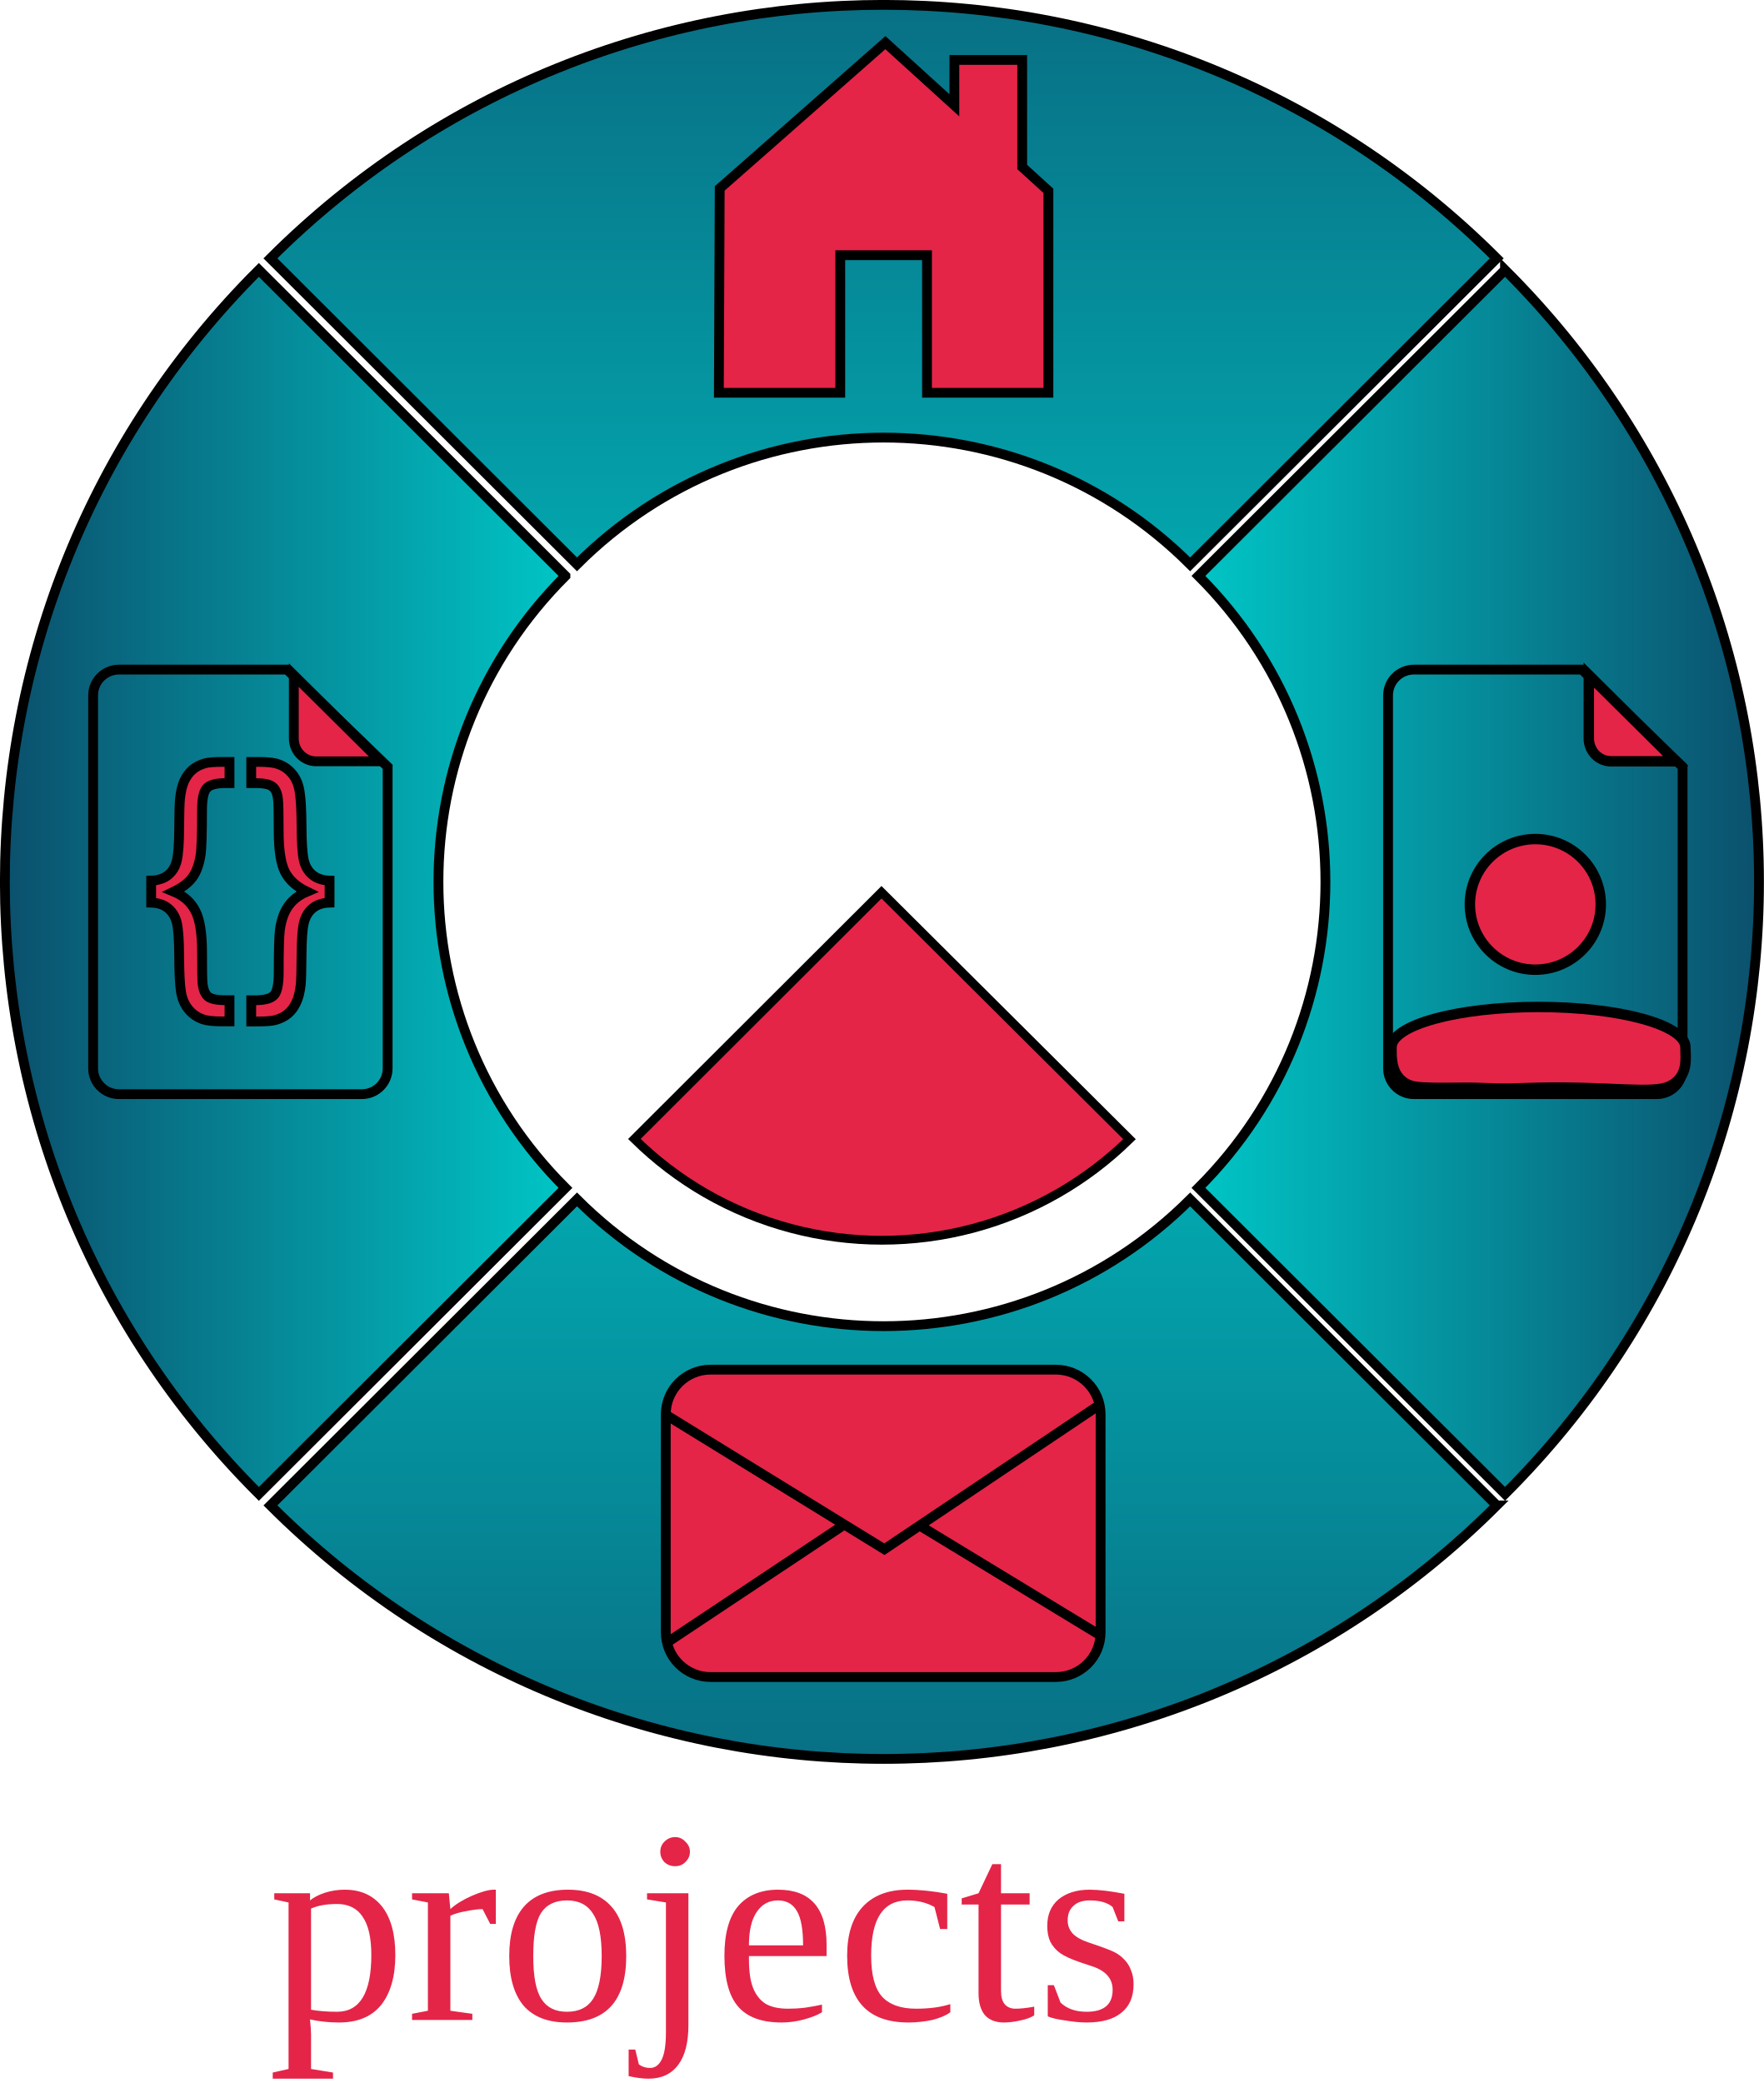
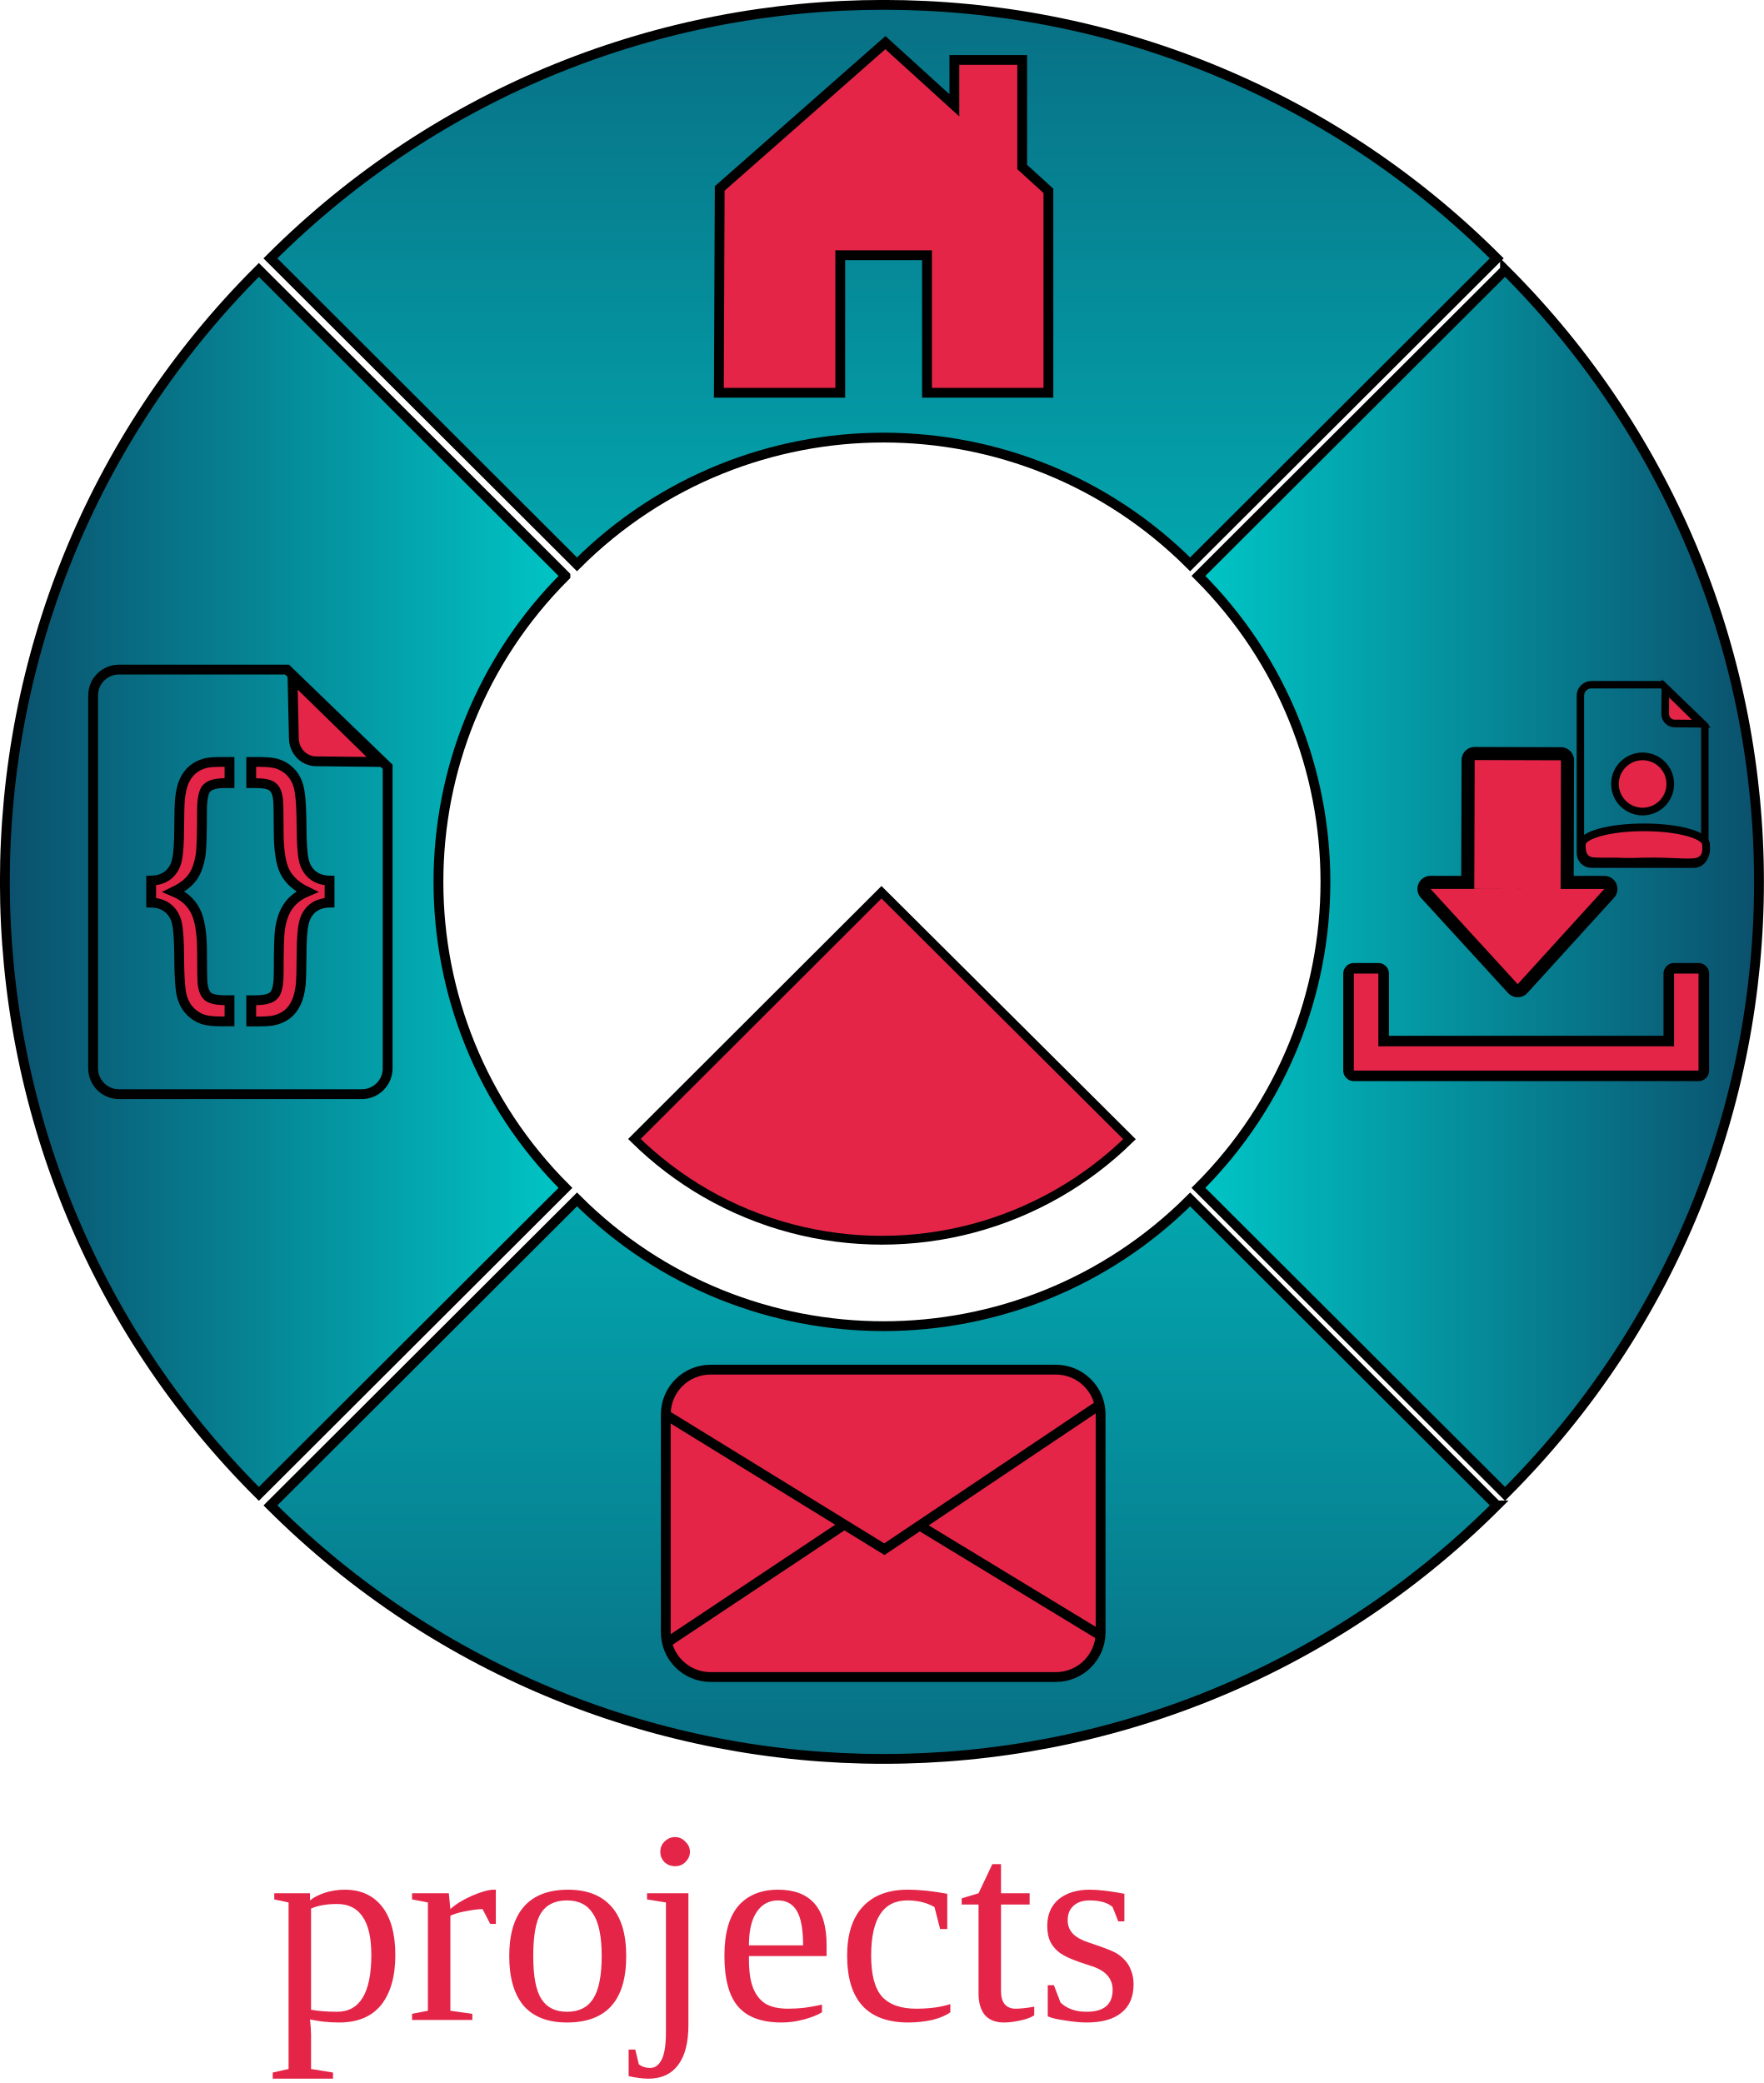
<svg xmlns="http://www.w3.org/2000/svg" xmlns:xlink="http://www.w3.org/1999/xlink" width="54mm" height="63.774mm" viewBox="0 0 54 63.774" version="1.1" id="svg1" xml:space="preserve">
  <defs id="defs1">
    <linearGradient id="linearGradient85">
      <stop style="stop-color:#00c7c7;stop-opacity:1;" offset="0" id="stop85" />
      <stop style="stop-color:#0b4f6c;stop-opacity:1;" offset="1" id="stop84" />
    </linearGradient>
    <linearGradient id="linearGradient82">
      <stop style="stop-color:#00c7c7;stop-opacity:1;" offset="0" id="stop82" />
      <stop style="stop-color:#0b4f6c;stop-opacity:1;" offset="1" id="stop81" />
    </linearGradient>
    <linearGradient id="linearGradient79">
      <stop style="stop-color:#0b4f6c;stop-opacity:1;" offset="0" id="stop78" />
      <stop style="stop-color:#00c7c7;stop-opacity:1;" offset="1" id="stop79" />
    </linearGradient>
    <linearGradient id="linearGradient3">
      <stop style="stop-color:#0b4f6c;stop-opacity:1;" offset="0" id="stop75" />
      <stop style="stop-color:#00c7c7;stop-opacity:1;" offset="1" id="stop76" />
    </linearGradient>
    <linearGradient xlink:href="#linearGradient3" id="linearGradient76" x1="-0.253" y1="26.75" x2="17.239" y2="26.75" gradientUnits="userSpaceOnUse" />
    <linearGradient xlink:href="#linearGradient79" id="linearGradient78" x1="26.75" y1="-10.457" x2="26.75" y2="27.444" gradientUnits="userSpaceOnUse" />
    <linearGradient xlink:href="#linearGradient82" id="linearGradient81" x1="36.16" y1="26.75" x2="53.652" y2="26.75" gradientUnits="userSpaceOnUse" />
    <linearGradient xlink:href="#linearGradient85" id="linearGradient84" x1="26.75" y1="26.056" x2="26.75" y2="63.957" gradientUnits="userSpaceOnUse" />
  </defs>
  <g id="layer2" transform="matrix(1.001776,0,0,0.9999071,0.2529992,0.2525268)">
    <g id="projects">
      <path id="projects-bg" style="fill:url(#linearGradient76);fill-rule:evenodd;stroke:#000000;stroke-width:0.3;stroke-linecap:square;stroke-miterlimit:4.7;stroke-dasharray:none;stroke-opacity:1" d="M 17.027,17.381 7.658,8.012 a 26.5,26.5 45 0 0 0,37.477 l 9.369,-9.369 a 13.25,13.25 45 0 1 0,-18.738 z" />
      <path id="projects-outline" style="fill:#086a81;fill-opacity:0;fill-rule:evenodd;stroke:#000000;stroke-width:0.3;stroke-linecap:square;stroke-miterlimit:4.7;stroke-opacity:1" d="M 8.519,20.25 H 3.384 c -0.438,0 -0.791,0.353 -0.791,0.791 v 11.418 c 0,0.438 0.353,0.791 0.791,0.791 h 7.419 c 0.438,0 0.791,-0.353 0.791,-0.791 v -9.233 z" />
-       <path id="projects-icon" style="font-size:8.467px;line-height:0.6;-inkscape-font-specification:Arial;text-align:end;text-anchor:end;fill:#e42548;fill-rule:evenodd;stroke:#000000;stroke-width:0.3;stroke-linecap:square;stroke-miterlimit:4.7" d="m 9.819,26.711 v 0.674 q -0.318,0.008 -0.521,0.174 -0.198,0.165 -0.265,0.451 -0.066,0.281 -0.07,0.972 -0.004,0.69 -0.025,0.91 -0.037,0.351 -0.141,0.558 -0.099,0.211 -0.248,0.335 -0.149,0.128 -0.38,0.194 -0.157,0.045 -0.513,0.045 H 7.425 V 30.374 h 0.128 q 0.43,0 0.571,-0.157 0.141,-0.153 0.141,-0.695 0,-1.034 0.037,-1.311 Q 8.368,27.753 8.566,27.48 8.765,27.203 9.128,27.05 8.653,26.823 8.459,26.45 8.264,26.074 8.264,25.185 q 0,-0.806 -0.021,-0.963 Q 8.215,23.945 8.078,23.838 7.946,23.726 7.553,23.726 H 7.425 v -0.649 h 0.232 q 0.405,0 0.587,0.066 0.265,0.091 0.438,0.306 0.174,0.215 0.223,0.542 0.054,0.327 0.058,1.071 0.004,0.744 0.07,1.029 0.066,0.281 0.265,0.446 0.203,0.165 0.521,0.174 z m -5.452,0 q 0.318,-0.008 0.517,-0.169 0.203,-0.165 0.269,-0.451 0.066,-0.285 0.07,-0.976 0.004,-0.69 0.025,-0.91 0.037,-0.347 0.136,-0.558 0.103,-0.211 0.252,-0.335 0.149,-0.128 0.38,-0.194 0.157,-0.041 0.513,-0.041 h 0.232 v 0.649 H 6.633 q -0.43,0 -0.571,0.157 -0.141,0.153 -0.141,0.69 0,1.083 -0.045,1.368 -0.074,0.442 -0.256,0.682 -0.178,0.24 -0.562,0.426 0.455,0.19 0.657,0.583 0.207,0.389 0.207,1.277 0,0.806 0.017,0.959 0.033,0.281 0.165,0.393 0.136,0.112 0.529,0.112 h 0.128 v 0.649 H 6.529 q -0.405,0 -0.587,-0.066 Q 5.678,30.862 5.504,30.647 5.33,30.436 5.277,30.109 5.227,29.783 5.223,29.038 5.219,28.294 5.153,28.009 5.086,27.724 4.884,27.558 4.685,27.393 4.367,27.385 Z m 7.017,-3.652 -2.657,-2.64 v 1.939 c 0,0.389 0.305,0.701 0.683,0.701 z" />
+       <path id="projects-icon" style="font-size:8.467px;line-height:0.6;-inkscape-font-specification:Arial;text-align:end;text-anchor:end;fill:#e42548;fill-rule:evenodd;stroke:#000000;stroke-width:0.3;stroke-linecap:square;stroke-miterlimit:4.7" d="m 9.819,26.711 v 0.674 c -0.212,0.005 -0.386,0.063 -0.521,0.174 -0.132,0.11 -0.22,0.26 -0.265,0.451 -0.044,0.187 -0.068,0.511 -0.07,0.972 -0.003,0.46 -0.011,0.763 -0.025,0.91 -0.025,0.234 -0.072,0.42 -0.141,0.558 -0.066,0.141 -0.149,0.252 -0.248,0.335 -0.099,0.085 -0.226,0.15 -0.38,0.194 -0.105,0.03 -0.276,0.045 -0.513,0.045 H 7.425 V 30.374 h 0.128 c 0.287,0 0.477,-0.052 0.571,-0.157 0.094,-0.102 0.141,-0.333 0.141,-0.695 0,-0.689 0.012,-1.126 0.037,-1.311 C 8.346,27.906 8.434,27.662 8.566,27.48 8.698,27.295 8.886,27.152 9.128,27.05 8.811,26.898 8.588,26.698 8.459,26.45 8.329,26.2 8.264,25.778 8.264,25.185 c 0,-0.537 -0.007,-0.859 -0.021,-0.963 C 8.224,24.037 8.169,23.909 8.078,23.838 7.99,23.763 7.815,23.726 7.553,23.726 H 7.425 v -0.649 h 0.232 c 0.27,0 0.466,0.022 0.587,0.066 0.176,0.061 0.322,0.163 0.438,0.306 0.116,0.143 0.19,0.324 0.223,0.542 0.036,0.218 0.055,0.575 0.058,1.071 0.003,0.496 0.026,0.839 0.07,1.029 0.044,0.187 0.132,0.336 0.265,0.446 0.135,0.11 0.309,0.168 0.521,0.174 z m -5.452,0 c 0.212,-0.005 0.384,-0.062 0.517,-0.169 0.135,-0.11 0.225,-0.26 0.269,-0.451 0.044,-0.19 0.068,-0.515 0.07,-0.976 0.003,-0.46 0.011,-0.763 0.025,-0.91 0.025,-0.232 0.07,-0.418 0.136,-0.558 0.069,-0.141 0.153,-0.252 0.252,-0.335 0.099,-0.085 0.226,-0.15 0.38,-0.194 0.105,-0.028 0.276,-0.041 0.513,-0.041 h 0.232 v 0.649 H 6.633 c -0.287,0 -0.477,0.052 -0.571,0.157 -0.094,0.102 -0.141,0.332 -0.141,0.69 0,0.722 -0.015,1.178 -0.045,1.368 -0.05,0.295 -0.135,0.522 -0.256,0.682 -0.119,0.16 -0.306,0.302 -0.562,0.426 0.303,0.127 0.522,0.321 0.657,0.583 0.138,0.259 0.207,0.685 0.207,1.277 0,0.537 0.006,0.857 0.017,0.959 0.022,0.187 0.077,0.318 0.165,0.393 0.091,0.074 0.267,0.112 0.529,0.112 h 0.128 v 0.649 H 6.529 c -0.27,0 -0.466,-0.022 -0.587,-0.066 C 5.766,30.893 5.62,30.79 5.504,30.647 5.388,30.506 5.312,30.327 5.277,30.109 5.244,29.891 5.226,29.534 5.223,29.038 5.22,28.542 5.197,28.199 5.153,28.009 5.109,27.819 5.019,27.669 4.884,27.558 4.752,27.448 4.579,27.39 4.367,27.385 Z m 6.957,-3.632 -2.637,-2.58 0.041,1.858 c 0.008,0.389 0.305,0.701 0.683,0.701 z" />
    </g>
    <g id="home">
      <path id="home-bg" style="fill:url(#linearGradient78);fill-rule:evenodd;stroke:#000000;stroke-width:0.3;stroke-linecap:square;stroke-miterlimit:4.7;stroke-dasharray:none;stroke-opacity:1" d="m 45.488,7.658 a 26.5,26.5 0 0 0 -37.477,0 l 9.369,9.369 a 13.25,13.25 0 0 1 18.738,0 z" />
      <path id="home-icon" style="fill:#e42548;fill-opacity:1;fill-rule:evenodd;stroke:#000000;stroke-width:0.3;stroke-linecap:square;stroke-miterlimit:4.7;stroke-dasharray:none;stroke-opacity:1" d="m 26.805,1.053 -5.063,4.464 -0.026,6.257 h 3.71 V 7.562 h 2.651 v 4.212 h 3.71 V 5.591 l -0.801,-0.73 v -3.278 h -2.073 v 1.389 z" />
    </g>
    <g id="cv">
      <path id="cv-bg" style="fill:url(#linearGradient81);fill-rule:evenodd;stroke:#000000;stroke-width:0.3;stroke-linecap:square;stroke-miterlimit:4.7;stroke-dasharray:none;stroke-opacity:1" d="m 45.741,8.012 -9.369,9.369 a 13.25,13.25 45 0 1 0,18.738 l 9.369,9.369 a 26.5,26.5 45 0 0 0,-37.477 z" />
-       <path id="cv-outline" style="fill:#086a81;fill-opacity:0;fill-rule:evenodd;stroke:#000000;stroke-width:0.3;stroke-linecap:square;stroke-miterlimit:4.7;stroke-opacity:1" d="M 48.093,20.25 H 42.958 c -0.438,0 -0.791,0.353 -0.791,0.791 v 11.418 c 0,0.438 0.353,0.791 0.791,0.791 h 7.419 c 0.438,0 0.791,-0.353 0.791,-0.791 v -9.233 z" />
-       <path id="cv-icon" style="fill:#e42548;fill-rule:evenodd;stroke:#000000;stroke-width:0.319;stroke-linecap:square;stroke-miterlimit:4.7" d="m 51.253,31.818 c 10e-7,0.295 0.117,0.89 -0.473,1.185 -0.512,0.256 -1.792,0.005 -4.017,0.051 -0.815,0.017 -0.855,0.048 -1.897,0.003 -0.427,-0.018 -1.68,0.042 -1.994,-0.063 -0.64,-0.214 -0.599,-0.878 -0.599,-1.177 1e-6,-0.683 2.011,-1.237 4.491,-1.237 2.48,0 4.491,0.554 4.491,1.237 z m -2.586,-4.379 a 2,2 0 0 1 -2,2 2,2 0 0 1 -2,-2 2,2 0 0 1 2,-2 2,2 0 0 1 2,2 z m 2.292,-4.381 -2.657,-2.64 v 1.939 c 0,0.389 0.305,0.701 0.683,0.701 z" />
+       <path id="path1" style="fill:#e42548;fill-rule:evenodd;stroke:#000000;stroke-width:0.801;stroke-linejoin:round;stroke-miterlimit:4.7;stroke-dasharray:none;paint-order:stroke fill markers" d="m 46.129,29.882 2.647,-2.915 -1.337,-7.39e-4 0.012,-3.939 -2.637,-0.008 -0.012,3.943 1.474,0.004 -2.812,-9.99e-4 z" />
+       <path id="rect1" style="fill:#e42548;fill-rule:evenodd;stroke:#000000;stroke-width:0.647;stroke-linejoin:round;stroke-miterlimit:4.7;paint-order:stroke fill markers" d="m 41.121,29.558 v 2.969 h 0.749 9.038 0.747 v -2.969 h -0.747 v 2.227 H 41.87 V 29.558 Z" />
+       <path id="cv-outline" style="fill:#086a81;fill-opacity:0;fill-rule:evenodd;stroke:#000000;stroke-width:0.227;stroke-linecap:square;stroke-miterlimit:4.7;stroke-opacity:1;stroke-dasharray:none" d="m 50.549,20.713 h -2.17 c -0.185,0 -0.334,0.149 -0.334,0.334 v 4.826 c 0,0.185 0.149,0.334 0.334,0.334 h 3.135 c 0.185,0 0.334,-0.149 0.334,-0.334 v -3.902 z" />
+       <path id="cv-icon" style="fill:#e42548;fill-rule:evenodd;stroke:#000000;stroke-width:0.235;stroke-linecap:square;stroke-miterlimit:4.7;stroke-dasharray:none" d="m 51.884,25.603 c 0,0.125 0.05,0.376 -0.2,0.501 -0.217,0.108 -0.757,0.002 -1.698,0.022 -0.345,0.007 -0.361,0.02 -0.802,0.001 -0.181,-0.008 -0.71,0.018 -0.843,-0.027 -0.27,-0.09 -0.253,-0.371 -0.253,-0.497 0,-0.289 0.85,-0.523 1.898,-0.523 1.048,0 1.898,0.234 1.898,0.523 z m -1.093,-1.851 c 0,0.467 -0.378,0.845 -0.845,0.845 -0.467,0 -0.845,-0.378 -0.845,-0.845 0,-0.467 0.378,-0.845 0.845,-0.845 0.467,0 0.845,0.378 0.845,0.845 z m 0.95,-1.845 -1.099,-1.08 -0.006,0.777 c -0.001,0.164 0.129,0.296 0.289,0.296 z" />
    </g>
    <g id="contact">
      <path id="contact-bg" style="fill:url(#linearGradient84);fill-rule:evenodd;stroke:#000000;stroke-width:0.3;stroke-linecap:square;stroke-miterlimit:4.7;stroke-dasharray:none;stroke-opacity:1" d="M 45.488,45.842 36.119,36.473 a 13.25,13.25 0 0 1 -18.738,0 l -9.369,9.369 a 26.5,26.5 0 0 0 37.477,0 z" />
      <rect style="fill:#e42548;fill-opacity:1;fill-rule:evenodd;stroke:#000000;stroke-width:0.3;stroke-linecap:square;stroke-miterlimit:4.7;stroke-dasharray:none" id="contact-icon" width="13.288" height="9.412" x="20.094" y="41.685" ry="1.368" />
      <path id="contact-outline" style="fill:none;fill-opacity:1;fill-rule:evenodd;stroke:#000000;stroke-width:0.3;stroke-linecap:square;stroke-miterlimit:4.7;stroke-dasharray:none" d="m 27.955,46.522 5.347,3.256 m -7.822,-3.303 -5.209,3.473 m -0.075,-6.82 6.578,4.055 6.491,-4.363" />
    </g>
    <text xml:space="preserve" style="font-style:normal;font-variant:normal;font-weight:normal;font-stretch:normal;font-size:8.46px;line-height:0;-inkscape-font-specification:Arial;text-align:center;writing-mode:lr-tb;direction:ltr;text-anchor:middle;fill:#e42548;fill-opacity:1;stroke:none;stroke-width:0.5;stroke-dasharray:none;stroke-opacity:1;paint-order:stroke fill markers" x="26.626" y="61.539" id="info-text" transform="scale(0.9990668,1.000934)">
      <tspan id="tspan2" style="font-style:normal;font-variant:normal;font-weight:normal;font-stretch:normal;-inkscape-font-specification:Arial;fill:#e42548;fill-opacity:1;stroke:none;stroke-width:0.5;stroke-dasharray:none;stroke-opacity:1;paint-order:stroke fill markers" x="26.626" y="61.539">projects</tspan>
    </text>
  </g>
  <path id="arrow" style="display:inline;fill:#e42548;fill-opacity:1;fill-rule:evenodd;stroke:#000000;stroke-width:0.27;stroke-linecap:square;stroke-miterlimit:4.7;stroke-dasharray:none;stroke-opacity:1" d="m 26.986,27.317 -7.565,7.554 a 10.815,10.79 0 0 0 2.171,1.655 10.815,10.79 0 0 0 10.815,0 10.815,10.79 0 0 0 2.172,-1.648 z" />
</svg>
